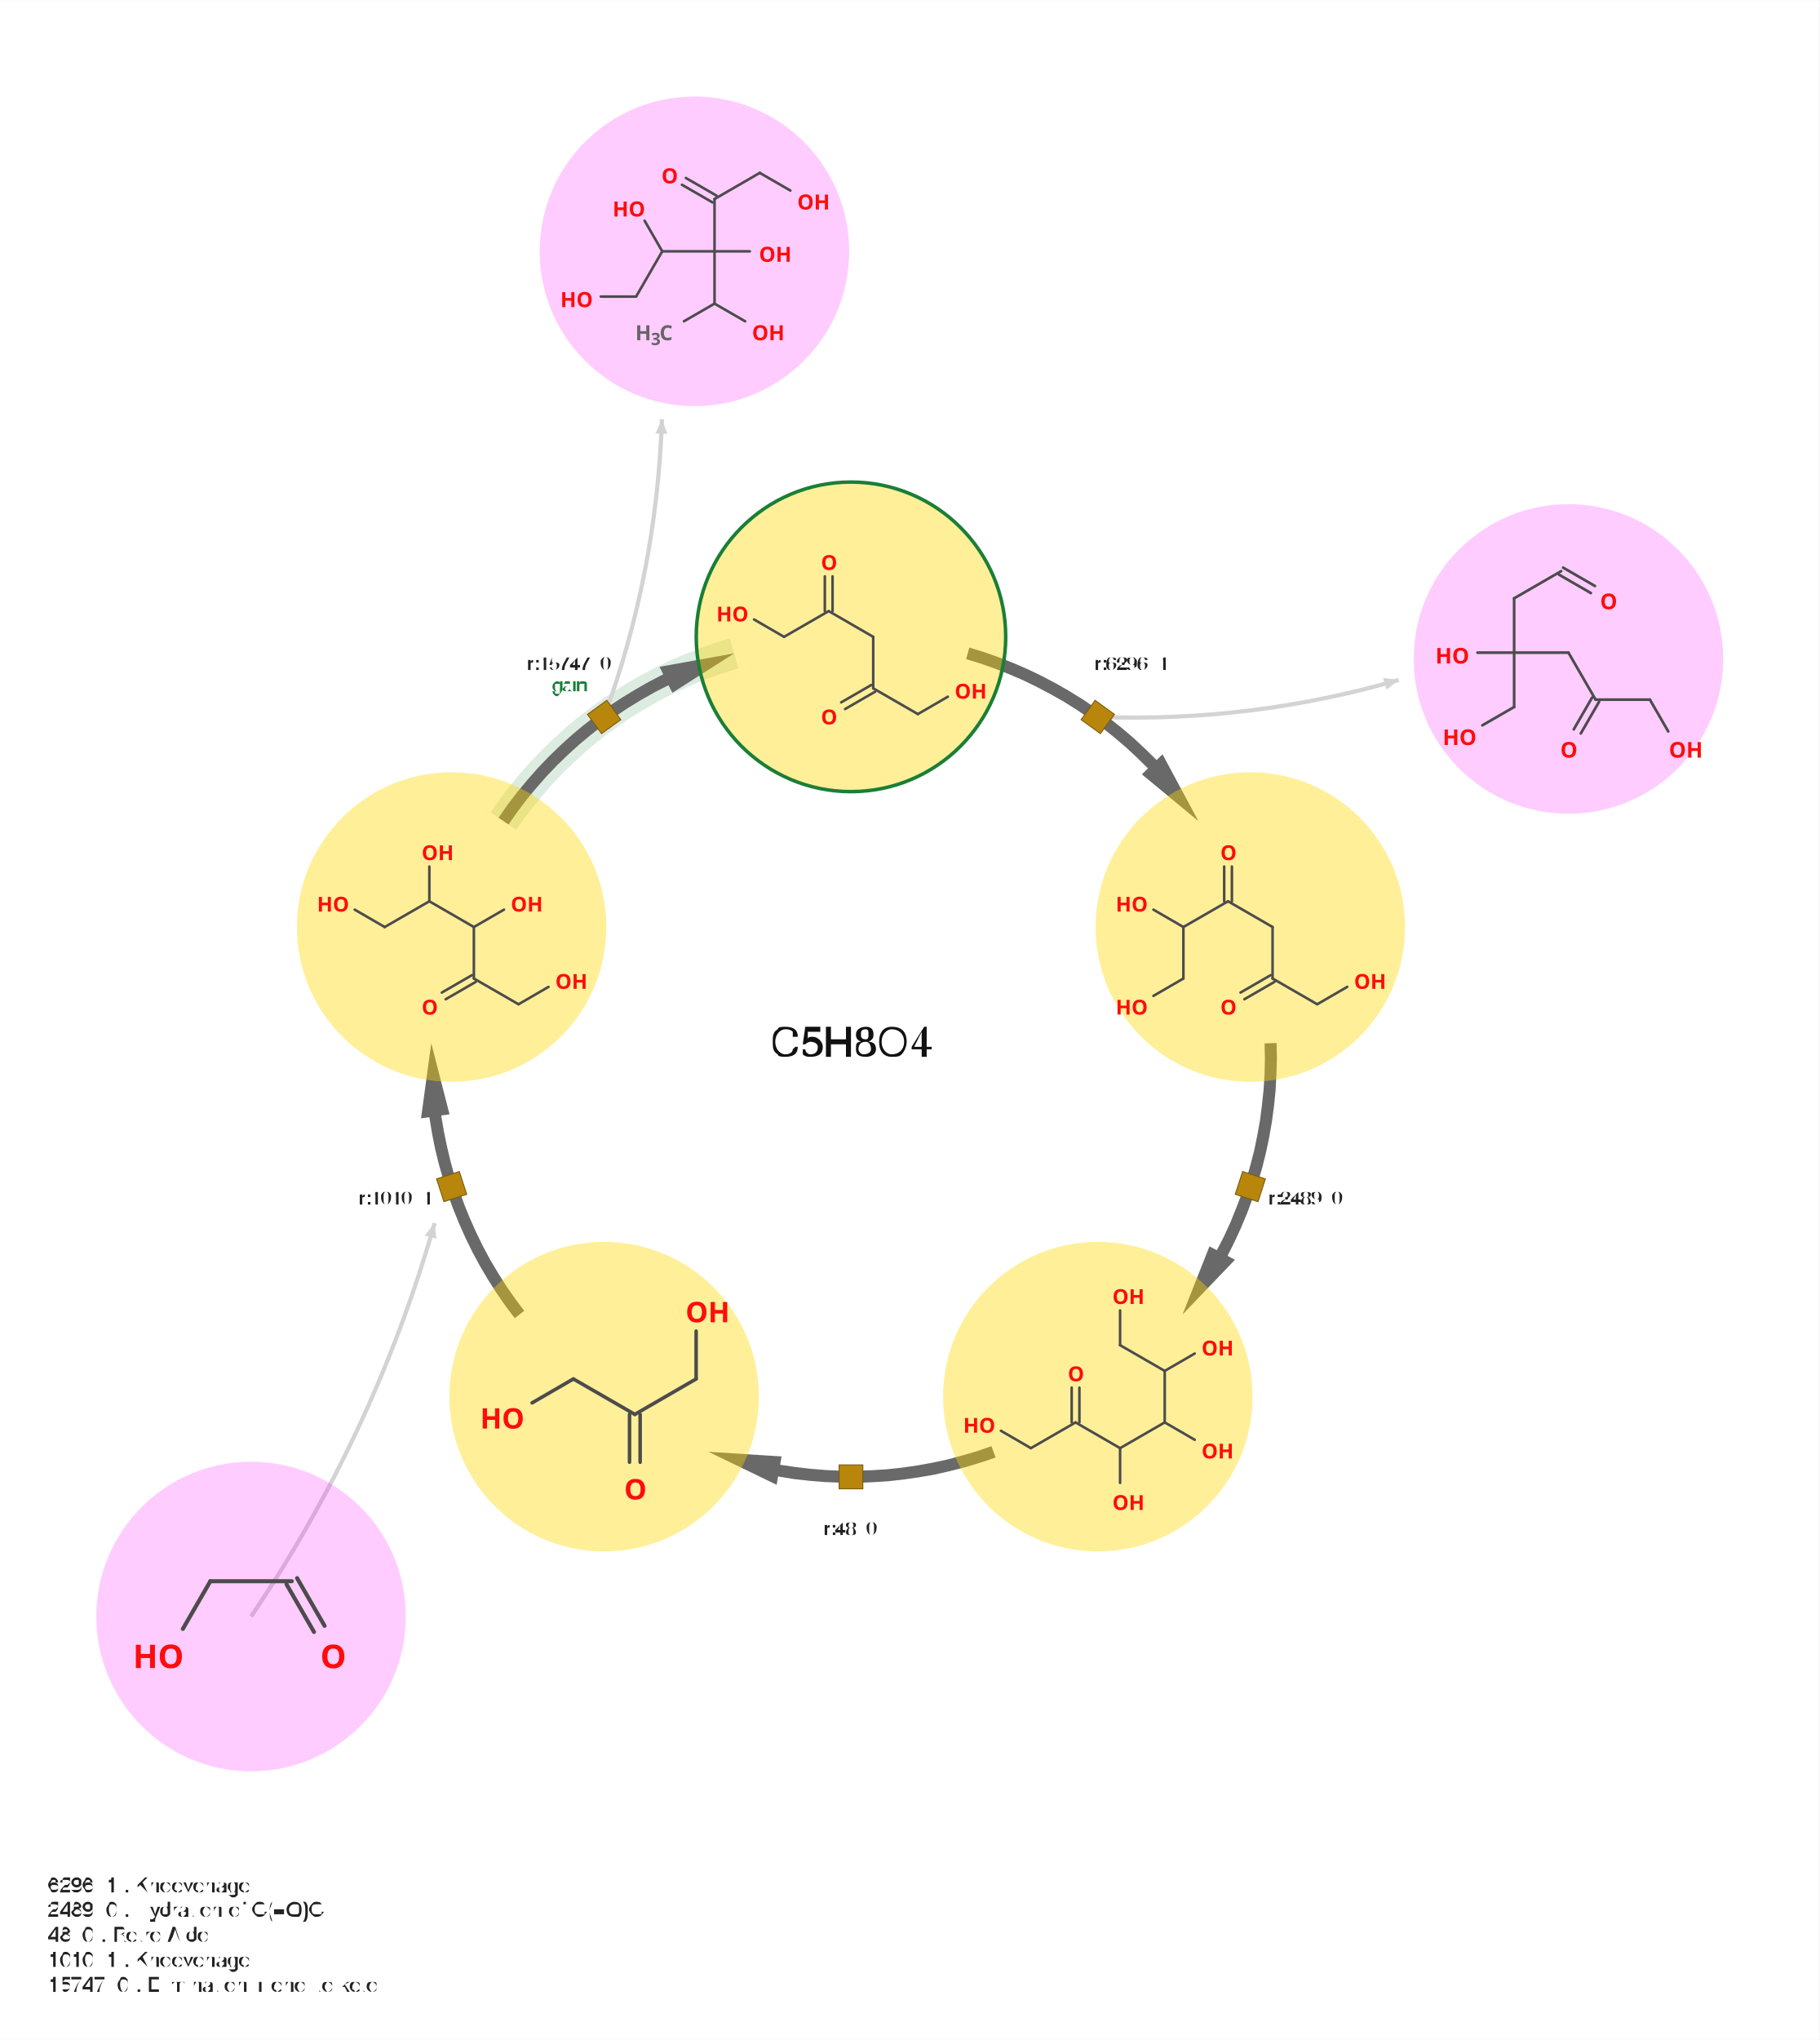
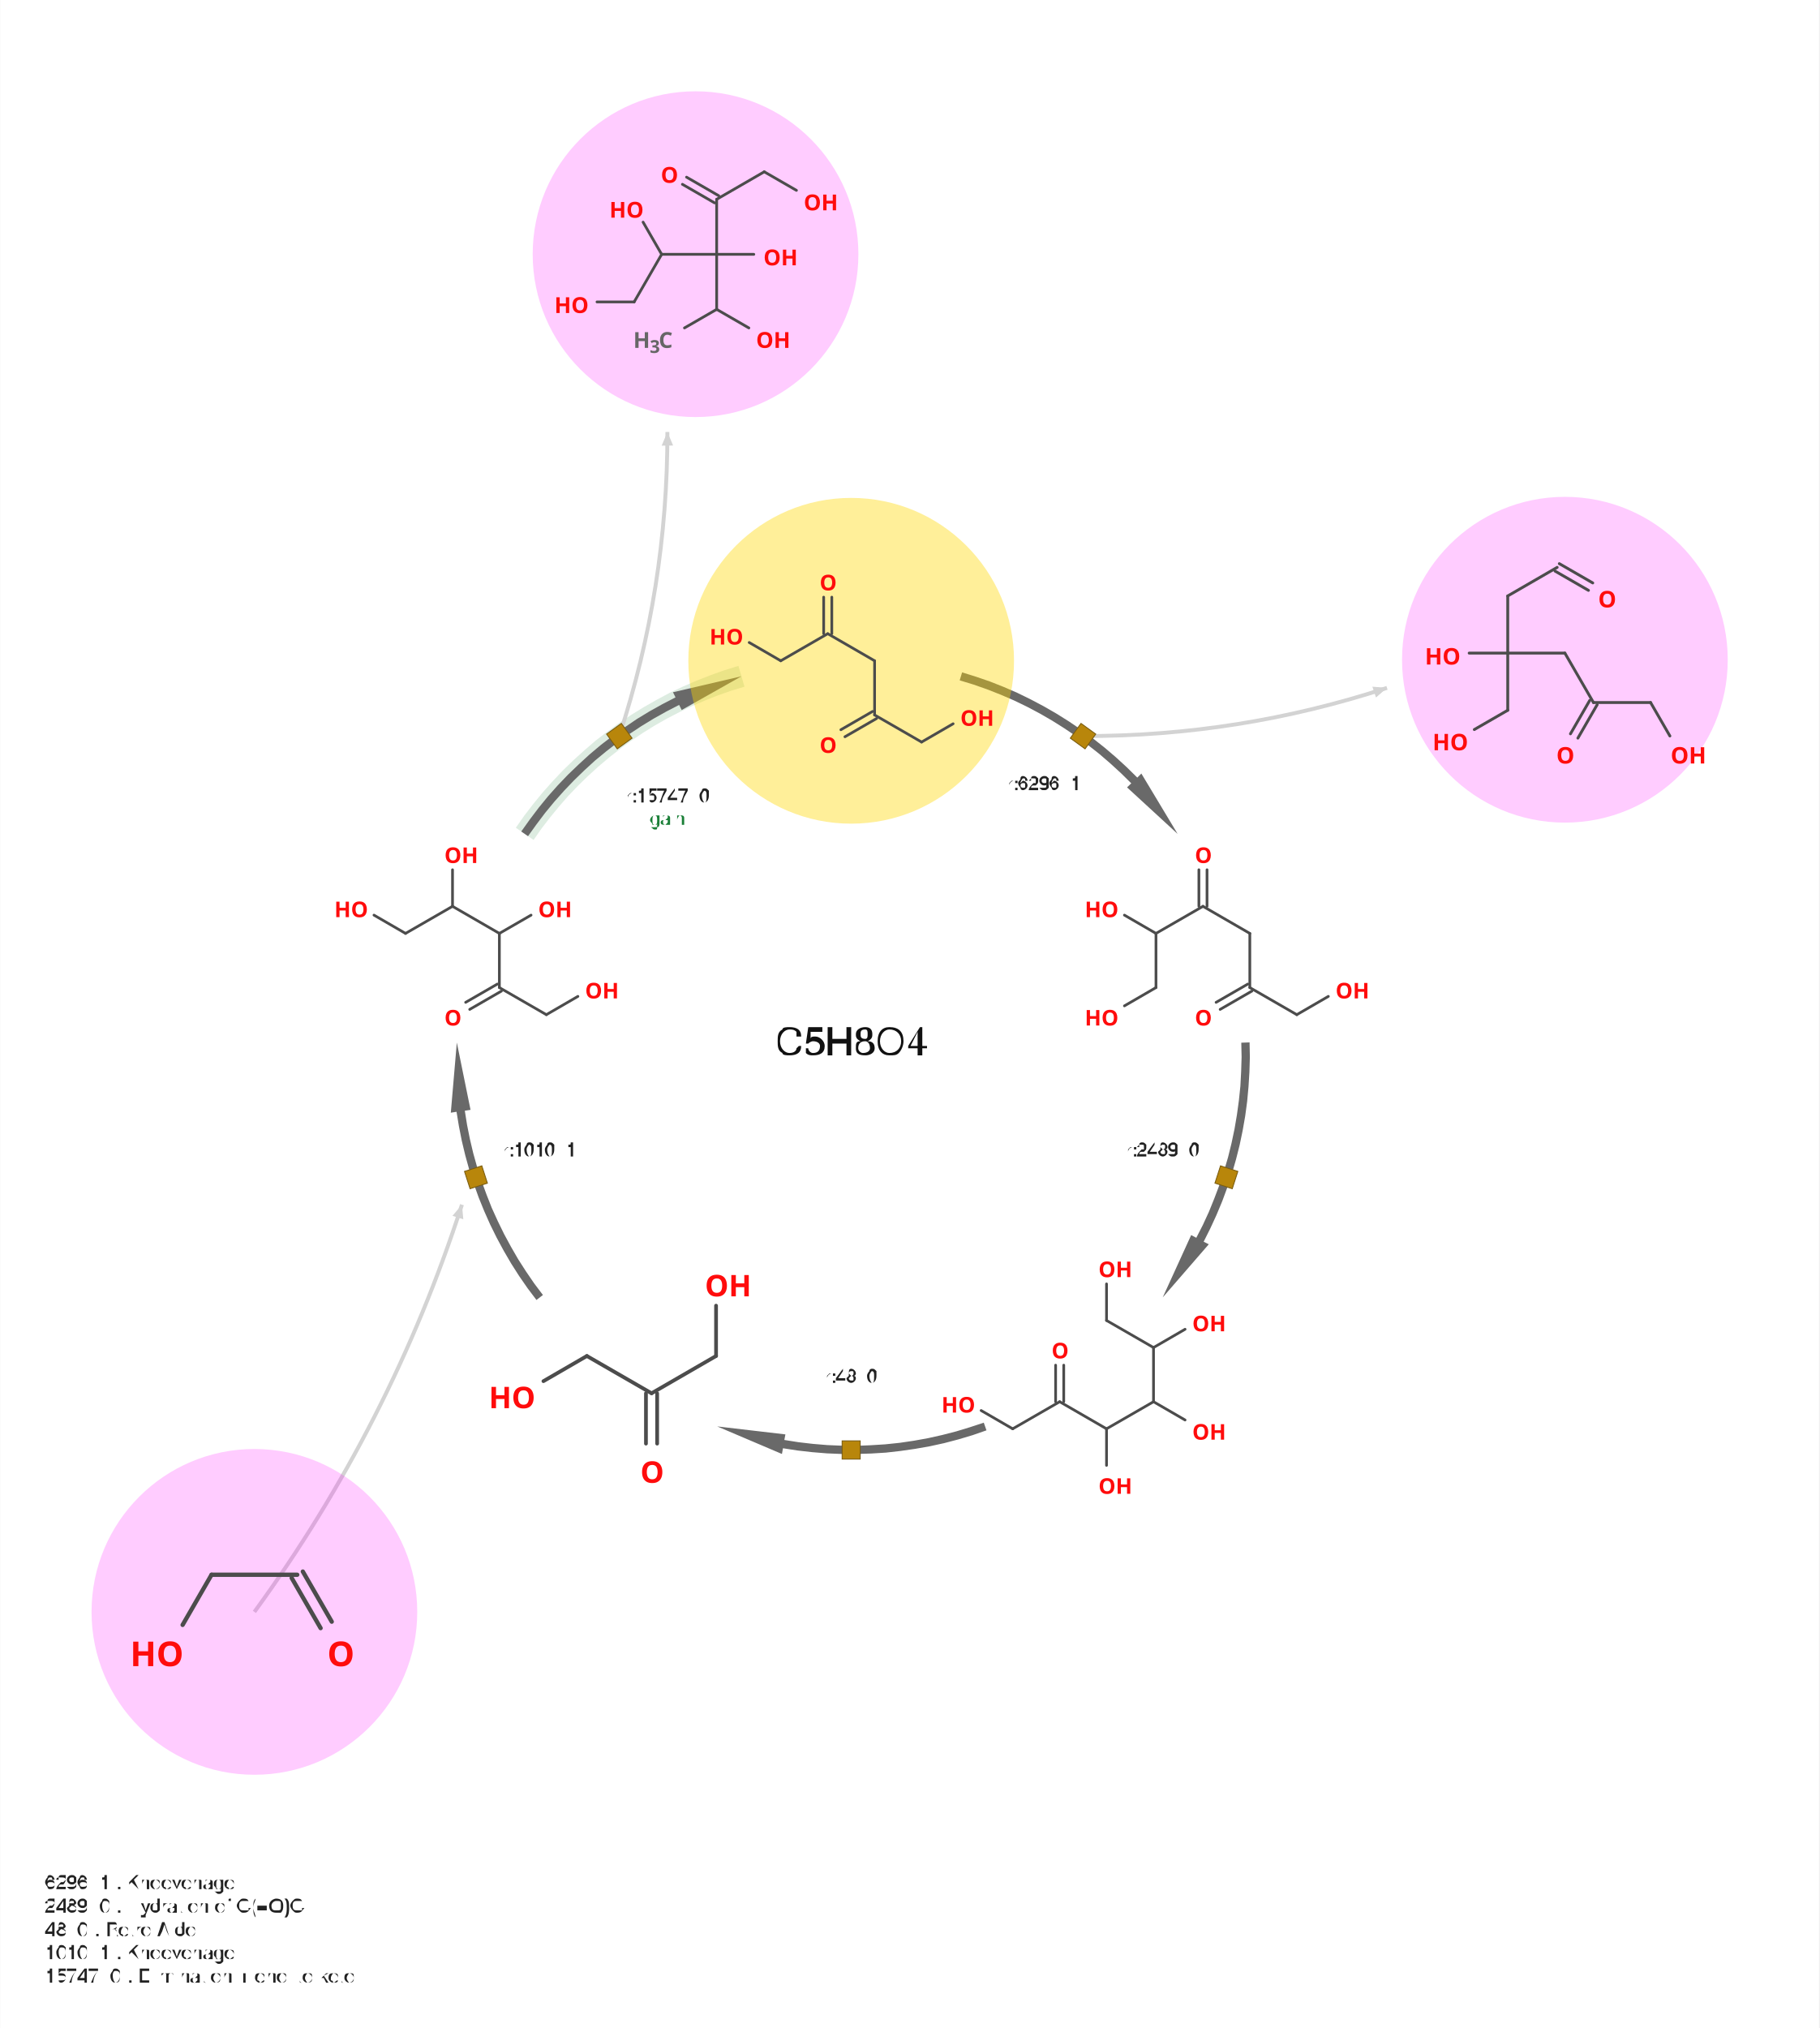
- <svg xmlns="http://www.w3.org/2000/svg" width="1100" height="1233" viewBox="0 0 1100.00 1232.70">
+ <svg xmlns="http://www.w3.org/2000/svg" width="1100" height="1226" viewBox="0 0 1100.00 1226.31">
  <rect width="100%" height="100%" fill="white" />
-   <g transform="scale(96.8457) translate(5.3123,6.594)">
-     <path d="M0.739,-2.554 L0.834,-2.525 L0.926,-2.492 L1.018,-2.456 L1.108,-2.417 L1.197,-2.374 L1.284,-2.328 L1.369,-2.279 L1.453,-2.227 L1.534,-2.171 L1.614,-2.113 L1.691,-2.052 L1.766,-1.988 L1.838,-1.921 L1.908,-1.852 L1.945,-1.888 L2.169,-1.471 L1.816,-1.763 L1.854,-1.8 L1.786,-1.867 L1.716,-1.932 L1.643,-1.994 L1.568,-2.054 L1.491,-2.11 L1.412,-2.164 L1.331,-2.215 L1.248,-2.262 L1.163,-2.307 L1.077,-2.349 L0.989,-2.387 L0.9,-2.422 L0.81,-2.454 L0.719,-2.482 Z" fill="#696969" opacity="1.0" stroke="none" stroke-width="0" />
-     <path d="M2.657,-0.086 L2.659,0.013 L2.656,0.111 L2.651,0.209 L2.641,0.307 L2.628,0.405 L2.611,0.502 L2.591,0.598 L2.567,0.694 L2.539,0.788 L2.508,0.882 L2.474,0.974 L2.436,1.065 L2.395,1.154 L2.351,1.242 L2.397,1.267 L2.07,1.608 L2.238,1.183 L2.284,1.207 L2.328,1.122 L2.368,1.035 L2.404,0.946 L2.438,0.857 L2.468,0.766 L2.494,0.674 L2.518,0.581 L2.537,0.488 L2.554,0.393 L2.566,0.298 L2.576,0.203 L2.582,0.108 L2.584,0.012 L2.582,-0.084 Z" fill="#696969" opacity="1.0" stroke="none" stroke-width="0" />
-     <path d="M0.903,2.501 L0.81,2.532 L0.715,2.561 L0.62,2.585 L0.524,2.607 L0.427,2.624 L0.33,2.638 L0.232,2.649 L0.134,2.655 L0.035,2.659 L-0.063,2.658 L-0.162,2.654 L-0.26,2.646 L-0.358,2.635 L-0.455,2.619 L-0.464,2.671 L-0.89,2.465 L-0.433,2.494 L-0.442,2.546 L-0.347,2.56 L-0.253,2.571 L-0.157,2.579 L-0.062,2.583 L0.034,2.583 L0.13,2.58 L0.225,2.574 L0.32,2.564 L0.415,2.55 L0.509,2.533 L0.603,2.513 L0.695,2.488 L0.787,2.461 L0.877,2.43 Z" fill="#696969" opacity="1.0" stroke="none" stroke-width="0" />
-     <path d="M-2.099,1.631 L-2.158,1.553 L-2.214,1.472 L-2.267,1.389 L-2.317,1.304 L-2.364,1.217 L-2.407,1.129 L-2.447,1.039 L-2.484,0.948 L-2.518,0.855 L-2.547,0.761 L-2.574,0.666 L-2.597,0.571 L-2.616,0.474 L-2.632,0.377 L-2.684,0.384 L-2.62,-0.085 L-2.506,0.359 L-2.558,0.366 L-2.542,0.461 L-2.523,0.554 L-2.501,0.647 L-2.476,0.74 L-2.446,0.831 L-2.414,0.921 L-2.378,1.01 L-2.339,1.097 L-2.297,1.183 L-2.252,1.267 L-2.203,1.349 L-2.152,1.43 L-2.097,1.509 L-2.04,1.585 Z" fill="#696969" opacity="1.0" stroke="none" stroke-width="0" />
-     <path d="M-2.25,-1.526 L-2.193,-1.607 L-2.133,-1.686 L-2.07,-1.763 L-2.004,-1.837 L-1.936,-1.909 L-1.865,-1.978 L-1.792,-2.045 L-1.716,-2.109 L-1.638,-2.17 L-1.558,-2.228 L-1.475,-2.284 L-1.391,-2.336 L-1.305,-2.385 L-1.217,-2.431 L-1.128,-2.474 L-1.037,-2.513 L-0.944,-2.549 L-0.851,-2.582 L-0.756,-2.611 L-0.702,-2.424 L-0.79,-2.397 L-0.877,-2.366 L-0.962,-2.333 L-1.047,-2.296 L-1.13,-2.257 L-1.211,-2.214 L-1.291,-2.168 L-1.369,-2.12 L-1.446,-2.068 L-1.52,-2.014 L-1.593,-1.958 L-1.663,-1.898 L-1.731,-1.836 L-1.797,-1.772 L-1.861,-1.705 L-1.921,-1.636 L-1.98,-1.565 L-2.036,-1.492 L-2.089,-1.417 Z" fill="#1a7f37" opacity="0.15" />
-     <path d="M-2.2,-1.492 L-2.144,-1.573 L-2.084,-1.651 L-2.021,-1.727 L-1.956,-1.801 L-1.888,-1.872 L-1.817,-1.941 L-1.744,-2.007 L-1.669,-2.07 L-1.591,-2.13 L-1.511,-2.188 L-1.429,-2.242 L-1.345,-2.293 L-1.259,-2.342 L-1.172,-2.387 L-1.195,-2.434 L-0.729,-2.518 L-1.115,-2.272 L-1.139,-2.319 L-1.224,-2.276 L-1.307,-2.229 L-1.389,-2.179 L-1.468,-2.126 L-1.546,-2.07 L-1.622,-2.011 L-1.695,-1.95 L-1.766,-1.886 L-1.835,-1.819 L-1.901,-1.75 L-1.964,-1.678 L-2.025,-1.605 L-2.083,-1.528 L-2.138,-1.45 Z" fill="#696969" opacity="1.0" stroke="none" stroke-width="0" />
-     <path d="M1.541,-2.121 Q2.499,-2.086 3.419,-2.352" fill="none" stroke="#d3d3d3" stroke-width="0.026" />
-     <path d="M3.419,-2.352 L3.344,-2.291 L3.322,-2.364 Z" fill="#d3d3d3" />
-     <circle cx="4.479" cy="-2.483" r="0.966" fill="#ff00ff" fill-opacity="0.2" stroke="none" />
-     <svg x="3.462" y="-3.5" width="2.034" height="2.034" viewBox="0 0 100 100" preserveAspectRatio="xMidYMid meet">
+   <g transform="scale(91.0286) translate(5.6537,7.0105)">
+     <path d="M0.737,-2.544 L0.83,-2.515 L0.923,-2.483 L1.014,-2.447 L1.104,-2.408 L1.192,-2.365 L1.279,-2.319 L1.364,-2.27 L1.447,-2.218 L1.528,-2.163 L1.607,-2.105 L1.684,-2.044 L1.759,-1.98 L1.831,-1.914 L1.901,-1.845 L1.928,-1.872 L2.169,-1.471 L1.833,-1.78 L1.861,-1.807 L1.793,-1.874 L1.722,-1.939 L1.649,-2.002 L1.574,-2.061 L1.497,-2.118 L1.417,-2.172 L1.336,-2.223 L1.253,-2.271 L1.168,-2.316 L1.081,-2.358 L0.993,-2.396 L0.904,-2.431 L0.813,-2.463 L0.721,-2.491 Z" fill="#696969" opacity="1.0" stroke="none" stroke-width="0" />
+     <path d="M2.647,-0.086 L2.649,0.013 L2.646,0.111 L2.64,0.208 L2.631,0.306 L2.618,0.403 L2.601,0.5 L2.581,0.596 L2.557,0.691 L2.53,0.785 L2.499,0.878 L2.465,0.97 L2.427,1.061 L2.386,1.15 L2.342,1.238 L2.376,1.255 L2.07,1.608 L2.259,1.194 L2.293,1.212 L2.337,1.126 L2.377,1.039 L2.413,0.95 L2.447,0.86 L2.477,0.769 L2.504,0.677 L2.527,0.584 L2.547,0.489 L2.563,0.395 L2.576,0.3 L2.586,0.204 L2.591,0.108 L2.594,0.012 L2.592,-0.084 Z" fill="#696969" opacity="1.0" stroke="none" stroke-width="0" />
+     <path d="M0.899,2.491 L0.807,2.523 L0.713,2.551 L0.618,2.576 L0.522,2.597 L0.425,2.614 L0.328,2.628 L0.231,2.639 L0.133,2.645 L0.035,2.648 L-0.063,2.648 L-0.161,2.644 L-0.259,2.636 L-0.356,2.625 L-0.453,2.61 L-0.46,2.648 L-0.89,2.465 L-0.437,2.518 L-0.444,2.555 L-0.349,2.57 L-0.254,2.581 L-0.158,2.589 L-0.062,2.593 L0.034,2.594 L0.13,2.59 L0.226,2.584 L0.322,2.574 L0.417,2.56 L0.511,2.543 L0.605,2.522 L0.698,2.498 L0.79,2.47 L0.881,2.44 Z" fill="#696969" opacity="1.0" stroke="none" stroke-width="0" />
+     <path d="M-2.091,1.625 L-2.15,1.547 L-2.206,1.466 L-2.259,1.383 L-2.308,1.299 L-2.355,1.212 L-2.398,1.125 L-2.438,1.035 L-2.475,0.944 L-2.508,0.852 L-2.538,0.758 L-2.564,0.664 L-2.587,0.568 L-2.606,0.472 L-2.622,0.375 L-2.66,0.381 L-2.62,-0.085 L-2.529,0.362 L-2.567,0.368 L-2.552,0.462 L-2.533,0.557 L-2.511,0.65 L-2.485,0.743 L-2.456,0.834 L-2.423,0.924 L-2.388,1.013 L-2.348,1.101 L-2.306,1.187 L-2.26,1.272 L-2.212,1.355 L-2.16,1.436 L-2.106,1.515 L-2.048,1.592 Z" fill="#696969" opacity="1.0" stroke="none" stroke-width="0" />
+     <path d="M-2.228,-1.512 L-2.172,-1.592 L-2.112,-1.67 L-2.05,-1.746 L-1.985,-1.819 L-1.917,-1.891 L-1.847,-1.959 L-1.774,-2.025 L-1.7,-2.089 L-1.622,-2.149 L-1.543,-2.207 L-1.461,-2.262 L-1.378,-2.313 L-1.292,-2.362 L-1.206,-2.408 L-1.117,-2.45 L-1.027,-2.489 L-0.935,-2.525 L-0.843,-2.558 L-0.749,-2.587 L-0.709,-2.449 L-0.798,-2.422 L-0.886,-2.391 L-0.972,-2.357 L-1.058,-2.32 L-1.141,-2.28 L-1.224,-2.237 L-1.305,-2.191 L-1.384,-2.142 L-1.461,-2.09 L-1.536,-2.035 L-1.609,-1.978 L-1.68,-1.918 L-1.749,-1.855 L-1.816,-1.79 L-1.88,-1.723 L-1.941,-1.653 L-2,-1.581 L-2.057,-1.507 L-2.11,-1.431 Z" fill="#1a7f37" opacity="0.15" />
+     <path d="M-2.192,-1.487 L-2.135,-1.567 L-2.076,-1.645 L-2.014,-1.721 L-1.949,-1.794 L-1.881,-1.865 L-1.81,-1.933 L-1.738,-1.999 L-1.663,-2.062 L-1.585,-2.122 L-1.505,-2.179 L-1.424,-2.234 L-1.34,-2.285 L-1.254,-2.333 L-1.167,-2.378 L-1.184,-2.412 L-0.729,-2.518 L-1.126,-2.294 L-1.143,-2.328 L-1.228,-2.284 L-1.312,-2.237 L-1.394,-2.187 L-1.474,-2.134 L-1.552,-2.078 L-1.628,-2.019 L-1.702,-1.958 L-1.773,-1.893 L-1.842,-1.826 L-1.908,-1.757 L-1.972,-1.685 L-2.033,-1.611 L-2.091,-1.534 L-2.147,-1.456 Z" fill="#696969" opacity="1.0" stroke="none" stroke-width="0" />
+     <path d="M1.541,-2.121 Q2.576,-2.119 3.56,-2.441" fill="none" stroke="#d3d3d3" stroke-width="0.026" />
+     <path d="M3.56,-2.441 L3.487,-2.377 L3.463,-2.449 Z" fill="#d3d3d3" />
+     <circle cx="4.742" cy="-2.628" r="1.082" fill="#ff00ff" fill-opacity="0.2" stroke="none" />
+     <svg x="3.603" y="-3.767" width="2.278" height="2.278" viewBox="0 0 100 100" preserveAspectRatio="xMidYMid meet">
      <g transform="translate(0,0)">
        <svg width="100" height="100" x="0" y="0" viewBox="0 0 240 209.282" font-family="sans-serif" stroke="rgb(76,76,76)" stroke-width="2" stroke-linecap="round">
          <line x1="136.5" y1="56.1" x2="113.1" y2="42.6" opacity="1.0" stroke="rgb(76,76,76)" stroke-width="2.0" />
          <line x1="139.5" y1="50.9" x2="116.1" y2="37.4" opacity="1.0" stroke="rgb(76,76,76)" stroke-width="2.0" />
          <line x1="114.6" y1="40.0" x2="80.0" y2="60.0" opacity="1.0" stroke="rgb(76,76,76)" stroke-width="2.0" />
          <line x1="80.0" y1="60.0" x2="80.0" y2="100.0" opacity="1.0" stroke="rgb(76,76,76)" stroke-width="2.0" />
          <line x1="80.0" y1="100.0" x2="53.0" y2="100.0" opacity="1.0" stroke="rgb(76,76,76)" stroke-width="2.0" />
          <line x1="80.0" y1="100.0" x2="80.0" y2="140.0" opacity="1.0" stroke="rgb(76,76,76)" stroke-width="2.0" />
          <line x1="80.0" y1="140.0" x2="56.6" y2="153.5" opacity="1.0" stroke="rgb(76,76,76)" stroke-width="2.0" />
          <line x1="80.0" y1="100.0" x2="120.0" y2="100.0" opacity="1.0" stroke="rgb(76,76,76)" stroke-width="2.0" />
          <line x1="120.0" y1="100.0" x2="140.0" y2="134.6" opacity="1.0" stroke="rgb(76,76,76)" stroke-width="2.0" />
          <line x1="142.6" y1="136.1" x2="129.1" y2="159.5" opacity="1.0" stroke="rgb(76,76,76)" stroke-width="2.0" />
          <line x1="137.4" y1="133.1" x2="123.9" y2="156.5" opacity="1.0" stroke="rgb(76,76,76)" stroke-width="2.0" />
          <line x1="140.0" y1="134.6" x2="180.0" y2="134.6" opacity="1.0" stroke="rgb(76,76,76)" stroke-width="2.0" />
          <line x1="180.0" y1="134.6" x2="193.5" y2="158.0" opacity="1.0" stroke="rgb(76,76,76)" stroke-width="2.0" />
          <text x="143.282" y="68" fill="rgb(255,12,12)" stroke-width="0" font-weight="bold" font-size="16">O</text>
          <text x="22" y="108" fill="rgb(255,12,12)" stroke-width="0" font-weight="bold" font-size="16">HO</text>
          <text x="27.359" y="168" fill="rgb(255,12,12)" stroke-width="0" font-weight="bold" font-size="16">HO</text>
          <text x="114" y="177.282" fill="rgb(255,12,12)" stroke-width="0" font-weight="bold" font-size="16">O</text>
          <text x="194" y="177.282" fill="rgb(255,12,12)" stroke-width="0" font-weight="bold" font-size="16">OH</text>
        </svg>
      </g>
      <text font-size="18" fill="gray" font-family="sans-serif" x="10" y="20" />
    </svg>
-     <path d="M-3.745,3.493 Q-2.976,2.357 -2.599,1.038" fill="none" stroke="#d3d3d3" stroke-width="0.026" />
-     <path d="M-2.599,1.038 L-2.588,1.135 L-2.661,1.115 Z" fill="#d3d3d3" />
-     <circle cx="-3.745" cy="3.493" r="0.966" fill="#ff00ff" fill-opacity="0.2" stroke="none" />
-     <svg x="-4.762" y="2.476" width="2.034" height="2.034" viewBox="0 0 100 100" preserveAspectRatio="xMidYMid meet">
+     <path d="M-3.965,3.697 Q-3.059,2.455 -2.586,0.992" fill="none" stroke="#d3d3d3" stroke-width="0.026" />
+     <path d="M-2.586,0.992 L-2.577,1.089 L-2.649,1.066 Z" fill="#d3d3d3" />
+     <circle cx="-3.965" cy="3.697" r="1.082" fill="#ff00ff" fill-opacity="0.2" stroke="none" />
+     <svg x="-5.104" y="2.558" width="2.278" height="2.278" viewBox="0 0 100 100" preserveAspectRatio="xMidYMid meet">
      <g transform="translate(0,0)">
        <svg width="100" height="100" x="0" y="0" viewBox="0 0 160 114.641" font-family="sans-serif" stroke="rgb(76,76,76)" stroke-width="2" stroke-linecap="round">
          <line x1="110.9" y1="64.9" x2="97.4" y2="41.5" opacity="1.0" stroke="rgb(76,76,76)" stroke-width="2.0" />
          <line x1="116.1" y1="61.9" x2="102.6" y2="38.5" opacity="1.0" stroke="rgb(76,76,76)" stroke-width="2.0" />
          <line x1="100.0" y1="40.0" x2="60.0" y2="40.0" opacity="1.0" stroke="rgb(76,76,76)" stroke-width="2.0" />
          <line x1="60.0" y1="40.0" x2="46.5" y2="63.4" opacity="1.0" stroke="rgb(76,76,76)" stroke-width="2.0" />
          <text x="114" y="82.641" fill="rgb(255,12,12)" stroke-width="0" font-weight="bold" font-size="16">O</text>
          <text x="22" y="82.641" fill="rgb(255,12,12)" stroke-width="0" font-weight="bold" font-size="16">HO</text>
        </svg>
      </g>
      <text font-size="18" fill="gray" font-family="sans-serif" x="10" y="20" />
    </svg>
-     <path d="M-1.541,-2.121 Q-1.212,-3.021 -1.18,-3.979" fill="none" stroke="#d3d3d3" stroke-width="0.026" />
-     <path d="M-1.18,-3.979 L-1.146,-3.888 L-1.221,-3.89 Z" fill="#d3d3d3" />
-     <circle cx="-0.977" cy="-5.027" r="0.966" fill="#ff00ff" fill-opacity="0.2" stroke="none" />
-     <svg x="-1.994" y="-6.044" width="2.034" height="2.034" viewBox="0 0 100 100" preserveAspectRatio="xMidYMid meet">
+     <path d="M-1.541,-2.121 Q-1.219,-3.105 -1.221,-4.141" fill="none" stroke="#d3d3d3" stroke-width="0.026" />
+     <path d="M-1.221,-4.141 L-1.183,-4.051 L-1.259,-4.05 Z" fill="#d3d3d3" />
+     <circle cx="-1.034" cy="-5.322" r="1.082" fill="#ff00ff" fill-opacity="0.2" stroke="none" />
+     <svg x="-2.173" y="-6.46" width="2.278" height="2.278" viewBox="0 0 100 100" preserveAspectRatio="xMidYMid meet">
      <g transform="translate(0,0)">
        <svg width="100" height="100" x="0" y="0" viewBox="0 0 249.282 200" font-family="sans-serif" stroke="rgb(76,76,76)" stroke-width="2" stroke-linecap="round">
          <line x1="116.6" y1="153.5" x2="140.0" y2="140.0" opacity="1.0" stroke="rgb(76,76,76)" stroke-width="2.0" />
          <line x1="140.0" y1="140.0" x2="163.4" y2="153.5" opacity="1.0" stroke="rgb(76,76,76)" stroke-width="2.0" />
          <line x1="140.0" y1="140.0" x2="140.0" y2="100.0" opacity="1.0" stroke="rgb(76,76,76)" stroke-width="2.0" />
          <line x1="140.0" y1="100.0" x2="167.0" y2="100.0" opacity="1.0" stroke="rgb(76,76,76)" stroke-width="2.0" />
          <line x1="140.0" y1="100.0" x2="140.0" y2="60.0" opacity="1.0" stroke="rgb(76,76,76)" stroke-width="2.0" />
          <line x1="138.5" y1="62.6" x2="115.1" y2="49.1" opacity="1.0" stroke="rgb(76,76,76)" stroke-width="2.0" />
          <line x1="141.5" y1="57.4" x2="118.1" y2="43.9" opacity="1.0" stroke="rgb(76,76,76)" stroke-width="2.0" />
          <line x1="140.0" y1="60.0" x2="174.6" y2="40.0" opacity="1.0" stroke="rgb(76,76,76)" stroke-width="2.0" />
          <line x1="174.6" y1="40.0" x2="198.0" y2="53.5" opacity="1.0" stroke="rgb(76,76,76)" stroke-width="2.0" />
          <line x1="140.0" y1="100.0" x2="100.0" y2="100.0" opacity="1.0" stroke="rgb(76,76,76)" stroke-width="2.0" />
          <line x1="100.0" y1="100.0" x2="86.5" y2="76.6" opacity="1.0" stroke="rgb(76,76,76)" stroke-width="2.0" />
          <line x1="100.0" y1="100.0" x2="80.0" y2="134.6" opacity="1.0" stroke="rgb(76,76,76)" stroke-width="2.0" />
          <line x1="80.0" y1="134.6" x2="53.0" y2="134.6" opacity="1.0" stroke="rgb(76,76,76)" stroke-width="2.0" />
          <text x="79.359" y="168" fill="rgb(102,102,102)" stroke-width="0" font-weight="bold" font-size="16">H</text>
          <text x="91.359" y="171.68" fill="rgb(102,102,102)" stroke-width="0" font-weight="bold" font-size="13">3</text>
          <text x="97.859" y="168" fill="rgb(102,102,102)" stroke-width="0" font-weight="bold" font-size="16">C</text>
          <text x="168.641" y="168" fill="rgb(255,12,12)" stroke-width="0" font-weight="bold" font-size="16">OH</text>
          <text x="174" y="108" fill="rgb(255,12,12)" stroke-width="0" font-weight="bold" font-size="16">OH</text>
          <text x="99.359" y="48" fill="rgb(255,12,12)" stroke-width="0" font-weight="bold" font-size="16">O</text>
          <text x="203.282" y="68" fill="rgb(255,12,12)" stroke-width="0" font-weight="bold" font-size="16">OH</text>
          <text x="62" y="73.359" fill="rgb(255,12,12)" stroke-width="0" font-weight="bold" font-size="16">HO</text>
          <text x="22" y="142.641" fill="rgb(255,12,12)" stroke-width="0" font-weight="bold" font-size="16">HO</text>
        </svg>
      </g>
      <text font-size="18" fill="gray" font-family="sans-serif" x="10" y="20" />
    </svg>
-     <circle cx="0" cy="-2.621" r="0.966" fill="#ffd700" fill-opacity="0.4" stroke="#1a7f37" stroke-width="0.022" />
-     <svg x="-1.017" y="-3.638" width="2.034" height="2.034" viewBox="0 0 100 100" preserveAspectRatio="xMidYMid meet">
+     <circle cx="0" cy="-2.621" r="1.082" fill="#ffd700" fill-opacity="0.4" stroke="none" />
+     <svg x="-1.139" y="-3.76" width="2.278" height="2.278" viewBox="0 0 100 100" preserveAspectRatio="xMidYMid meet">
      <g transform="translate(0,0)">
        <svg width="100" height="100" x="0" y="0" viewBox="0 0 253.205 200" font-family="sans-serif" stroke="rgb(76,76,76)" stroke-width="2" stroke-linecap="round">
          <line x1="119.0" y1="150.9" x2="142.4" y2="137.4" opacity="1.0" stroke="rgb(76,76,76)" stroke-width="2.0" />
          <line x1="122.0" y1="156.1" x2="145.4" y2="142.6" opacity="1.0" stroke="rgb(76,76,76)" stroke-width="2.0" />
          <line x1="143.9" y1="140.0" x2="178.6" y2="160.0" opacity="1.0" stroke="rgb(76,76,76)" stroke-width="2.0" />
          <line x1="178.6" y1="160.0" x2="201.9" y2="146.5" opacity="1.0" stroke="rgb(76,76,76)" stroke-width="2.0" />
          <line x1="143.9" y1="140.0" x2="143.9" y2="100.0" opacity="1.0" stroke="rgb(76,76,76)" stroke-width="2.0" />
          <line x1="143.9" y1="100.0" x2="109.3" y2="80.0" opacity="1.0" stroke="rgb(76,76,76)" stroke-width="2.0" />
          <line x1="106.3" y1="80.0" x2="106.3" y2="53.0" opacity="1.0" stroke="rgb(76,76,76)" stroke-width="2.0" />
          <line x1="112.3" y1="80.0" x2="112.3" y2="53.0" opacity="1.0" stroke="rgb(76,76,76)" stroke-width="2.0" />
          <line x1="109.3" y1="80.0" x2="74.6" y2="100.0" opacity="1.0" stroke="rgb(76,76,76)" stroke-width="2.0" />
          <line x1="74.6" y1="100.0" x2="51.3" y2="86.5" opacity="1.0" stroke="rgb(76,76,76)" stroke-width="2.0" />
          <text x="103.282" y="168" fill="rgb(255,12,12)" stroke-width="0" font-weight="bold" font-size="16">O</text>
          <text x="207.205" y="148" fill="rgb(255,12,12)" stroke-width="0" font-weight="bold" font-size="16">OH</text>
          <text x="103.282" y="48" fill="rgb(255,12,12)" stroke-width="0" font-weight="bold" font-size="16">O</text>
          <text x="22" y="88" fill="rgb(255,12,12)" stroke-width="0" font-weight="bold" font-size="16">HO</text>
        </svg>
      </g>
      <text font-size="18" fill="gray" font-family="sans-serif" x="10" y="20" />
    </svg>
-     <path d="M1.645,-2.137 L1.524,-2.225 L1.437,-2.104 L1.557,-2.017 Z" fill="#b8860b" stroke="#7a5c10" stroke-width="0.006" />
-     <text x="1.755" y="-2.416" font-family="Helvetica, Arial, sans-serif" font-size="0.115" text-anchor="middle" fill="#222" font-weight="normal">r:6296_1</text>
-     <circle cx="2.493" cy="-0.81" r="0.966" fill="#ffd700" fill-opacity="0.4" stroke="none" />
-     <svg x="1.476" y="-1.827" width="2.034" height="2.034" viewBox="0 0 100 100" preserveAspectRatio="xMidYMid meet">
+     <path d="M1.625,-2.134 L1.527,-2.205 L1.456,-2.107 L1.554,-2.036 Z" fill="#b8860b" stroke="#7a5c10" stroke-width="0.006" />
+     <text x="1.279" y="-1.761" font-family="Helvetica, Arial, sans-serif" font-size="0.125" text-anchor="middle" fill="#222" font-weight="normal">r:6296_1</text>
+     <svg x="1.354" y="-1.949" width="2.278" height="2.278" viewBox="0 0 100 100" preserveAspectRatio="xMidYMid meet">
      <g transform="translate(0,0)">
        <svg width="100" height="100" x="0" y="0" viewBox="0 0 253.205 200" font-family="sans-serif" stroke="rgb(76,76,76)" stroke-width="2" stroke-linecap="round">
          <line x1="119.0" y1="150.9" x2="142.4" y2="137.4" opacity="1.0" stroke="rgb(76,76,76)" stroke-width="2.0" />
          <line x1="122.0" y1="156.1" x2="145.4" y2="142.6" opacity="1.0" stroke="rgb(76,76,76)" stroke-width="2.0" />
          <line x1="143.9" y1="140.0" x2="178.6" y2="160.0" opacity="1.0" stroke="rgb(76,76,76)" stroke-width="2.0" />
          <line x1="178.6" y1="160.0" x2="201.9" y2="146.5" opacity="1.0" stroke="rgb(76,76,76)" stroke-width="2.0" />
          <line x1="143.9" y1="140.0" x2="143.9" y2="100.0" opacity="1.0" stroke="rgb(76,76,76)" stroke-width="2.0" />
          <line x1="143.9" y1="100.0" x2="109.3" y2="80.0" opacity="1.0" stroke="rgb(76,76,76)" stroke-width="2.0" />
          <line x1="106.3" y1="80.0" x2="106.3" y2="53.0" opacity="1.0" stroke="rgb(76,76,76)" stroke-width="2.0" />
          <line x1="112.3" y1="80.0" x2="112.3" y2="53.0" opacity="1.0" stroke="rgb(76,76,76)" stroke-width="2.0" />
          <line x1="109.3" y1="80.0" x2="74.6" y2="100.0" opacity="1.0" stroke="rgb(76,76,76)" stroke-width="2.0" />
          <line x1="74.6" y1="100.0" x2="51.3" y2="86.5" opacity="1.0" stroke="rgb(76,76,76)" stroke-width="2.0" />
          <line x1="74.6" y1="100.0" x2="74.6" y2="140.0" opacity="1.0" stroke="rgb(76,76,76)" stroke-width="2.0" />
          <line x1="74.6" y1="140.0" x2="51.3" y2="153.5" opacity="1.0" stroke="rgb(76,76,76)" stroke-width="2.0" />
          <text x="103.282" y="168" fill="rgb(255,12,12)" stroke-width="0" font-weight="bold" font-size="16">O</text>
          <text x="207.205" y="148" fill="rgb(255,12,12)" stroke-width="0" font-weight="bold" font-size="16">OH</text>
          <text x="103.282" y="48" fill="rgb(255,12,12)" stroke-width="0" font-weight="bold" font-size="16">O</text>
          <text x="22" y="88" fill="rgb(255,12,12)" stroke-width="0" font-weight="bold" font-size="16">HO</text>
          <text x="22" y="168" fill="rgb(255,12,12)" stroke-width="0" font-weight="bold" font-size="16">HO</text>
        </svg>
      </g>
      <text font-size="18" fill="gray" font-family="sans-serif" x="10" y="20" />
    </svg>
-     <path d="M2.541,0.904 L2.587,0.762 L2.445,0.716 L2.399,0.858 Z" fill="#b8860b" stroke="#7a5c10" stroke-width="0.006" />
-     <text x="2.84" y="0.923" font-family="Helvetica, Arial, sans-serif" font-size="0.115" text-anchor="middle" fill="#222" font-weight="normal">r:2489_0</text>
-     <circle cx="1.541" cy="2.121" r="0.966" fill="#ffd700" fill-opacity="0.4" stroke="none" />
-     <svg x="0.524" y="1.104" width="2.034" height="2.034" viewBox="0 0 100 100" preserveAspectRatio="xMidYMid meet">
+     <path d="M2.532,0.886 L2.569,0.771 L2.454,0.734 L2.417,0.849 Z" fill="#b8860b" stroke="#7a5c10" stroke-width="0.006" />
+     <text x="2.07" y="0.672" font-family="Helvetica, Arial, sans-serif" font-size="0.125" text-anchor="middle" fill="#222" font-weight="normal">r:2489_0</text>
+     <svg x="0.402" y="0.982" width="2.278" height="2.278" viewBox="0 0 100 100" preserveAspectRatio="xMidYMid meet">
      <g transform="translate(0,0)">
        <svg width="100" height="100" x="0" y="0" viewBox="0 0 253.205 240" font-family="sans-serif" stroke="rgb(76,76,76)" stroke-width="2" stroke-linecap="round">
          <line x1="112.3" y1="113.0" x2="112.3" y2="140.0" opacity="1.0" stroke="rgb(76,76,76)" stroke-width="2.0" />
          <line x1="106.3" y1="113.0" x2="106.3" y2="140.0" opacity="1.0" stroke="rgb(76,76,76)" stroke-width="2.0" />
          <line x1="109.3" y1="140.0" x2="74.6" y2="160.0" opacity="1.0" stroke="rgb(76,76,76)" stroke-width="2.0" />
          <line x1="74.6" y1="160.0" x2="51.3" y2="146.5" opacity="1.0" stroke="rgb(76,76,76)" stroke-width="2.0" />
          <line x1="109.3" y1="140.0" x2="143.9" y2="160.0" opacity="1.0" stroke="rgb(76,76,76)" stroke-width="2.0" />
          <line x1="143.9" y1="160.0" x2="143.9" y2="187.0" opacity="1.0" stroke="rgb(76,76,76)" stroke-width="2.0" />
          <line x1="143.9" y1="160.0" x2="178.6" y2="140.0" opacity="1.0" stroke="rgb(76,76,76)" stroke-width="2.0" />
          <line x1="178.6" y1="140.0" x2="201.9" y2="153.5" opacity="1.0" stroke="rgb(76,76,76)" stroke-width="2.0" />
          <line x1="178.6" y1="140.0" x2="178.6" y2="100.0" opacity="1.0" stroke="rgb(76,76,76)" stroke-width="2.0" />
          <line x1="178.6" y1="100.0" x2="201.9" y2="86.5" opacity="1.0" stroke="rgb(76,76,76)" stroke-width="2.0" />
          <line x1="178.6" y1="100.0" x2="143.9" y2="80.0" opacity="1.0" stroke="rgb(76,76,76)" stroke-width="2.0" />
          <line x1="143.9" y1="80.0" x2="143.9" y2="53.0" opacity="1.0" stroke="rgb(76,76,76)" stroke-width="2.0" />
          <text x="103.282" y="108" fill="rgb(255,12,12)" stroke-width="0" font-weight="bold" font-size="16">O</text>
          <text x="22" y="148" fill="rgb(255,12,12)" stroke-width="0" font-weight="bold" font-size="16">HO</text>
          <text x="137.923" y="208" fill="rgb(255,12,12)" stroke-width="0" font-weight="bold" font-size="16">OH</text>
          <text x="207.205" y="168" fill="rgb(255,12,12)" stroke-width="0" font-weight="bold" font-size="16">OH</text>
          <text x="207.205" y="88" fill="rgb(255,12,12)" stroke-width="0" font-weight="bold" font-size="16">OH</text>
          <text x="137.923" y="48" fill="rgb(255,12,12)" stroke-width="0" font-weight="bold" font-size="16">OH</text>
        </svg>
      </g>
      <text font-size="18" fill="gray" font-family="sans-serif" x="10" y="20" />
    </svg>
-     <path d="M-0.074,2.696 L0.074,2.696 L0.074,2.547 L-0.074,2.547 Z" fill="#b8860b" stroke="#7a5c10" stroke-width="0.006" />
-     <text x="0" y="2.986" font-family="Helvetica, Arial, sans-serif" font-size="0.115" text-anchor="middle" fill="#222" font-weight="normal">r:48_0</text>
-     <circle cx="-1.541" cy="2.121" r="0.966" fill="#ffd700" fill-opacity="0.4" stroke="none" />
-     <svg x="-2.558" y="1.104" width="2.034" height="2.034" viewBox="0 0 100 100" preserveAspectRatio="xMidYMid meet">
+     <path d="M-0.06,2.682 L0.06,2.682 L0.06,2.561 L-0.06,2.561 Z" fill="#b8860b" stroke="#7a5c10" stroke-width="0.006" />
+     <text x="0" y="2.176" font-family="Helvetica, Arial, sans-serif" font-size="0.125" text-anchor="middle" fill="#222" font-weight="normal">r:48_0</text>
+     <svg x="-2.68" y="0.982" width="2.278" height="2.278" viewBox="0 0 100 100" preserveAspectRatio="xMidYMid meet">
      <g transform="translate(0,0)">
        <svg width="100" height="100" x="0" y="0" viewBox="0 0 183.923 180" font-family="sans-serif" stroke="rgb(76,76,76)" stroke-width="2" stroke-linecap="round">
          <line x1="106.3" y1="127.0" x2="106.3" y2="100.0" opacity="1.0" stroke="rgb(76,76,76)" stroke-width="2.0" />
          <line x1="112.3" y1="127.0" x2="112.3" y2="100.0" opacity="1.0" stroke="rgb(76,76,76)" stroke-width="2.0" />
          <line x1="109.3" y1="100.0" x2="143.9" y2="80.0" opacity="1.0" stroke="rgb(76,76,76)" stroke-width="2.0" />
          <line x1="143.9" y1="80.0" x2="143.9" y2="53.0" opacity="1.0" stroke="rgb(76,76,76)" stroke-width="2.0" />
          <line x1="109.3" y1="100.0" x2="74.6" y2="80.0" opacity="1.0" stroke="rgb(76,76,76)" stroke-width="2.0" />
          <line x1="74.6" y1="80.0" x2="51.3" y2="93.5" opacity="1.0" stroke="rgb(76,76,76)" stroke-width="2.0" />
          <text x="103.282" y="148" fill="rgb(255,12,12)" stroke-width="0" font-weight="bold" font-size="16">O</text>
          <text x="137.923" y="48" fill="rgb(255,12,12)" stroke-width="0" font-weight="bold" font-size="16">OH</text>
          <text x="22" y="108" fill="rgb(255,12,12)" stroke-width="0" font-weight="bold" font-size="16">HO</text>
        </svg>
      </g>
      <text font-size="18" fill="gray" font-family="sans-serif" x="10" y="20" />
    </svg>
-     <path d="M-2.587,0.762 L-2.541,0.904 L-2.399,0.858 L-2.445,0.716 Z" fill="#b8860b" stroke="#7a5c10" stroke-width="0.006" />
-     <text x="-2.84" y="0.923" font-family="Helvetica, Arial, sans-serif" font-size="0.115" text-anchor="middle" fill="#222" font-weight="normal">r:1010_1</text>
-     <circle cx="-2.493" cy="-0.81" r="0.966" fill="#ffd700" fill-opacity="0.4" stroke="none" />
-     <svg x="-3.51" y="-1.827" width="2.034" height="2.034" viewBox="0 0 100 100" preserveAspectRatio="xMidYMid meet">
+     <path d="M-2.569,0.771 L-2.532,0.886 L-2.417,0.849 L-2.454,0.734 Z" fill="#b8860b" stroke="#7a5c10" stroke-width="0.006" />
+     <text x="-2.07" y="0.672" font-family="Helvetica, Arial, sans-serif" font-size="0.125" text-anchor="middle" fill="#222" font-weight="normal">r:1010_1</text>
+     <svg x="-3.632" y="-1.949" width="2.278" height="2.278" viewBox="0 0 100 100" preserveAspectRatio="xMidYMid meet">
      <g transform="translate(0,0)">
        <svg width="100" height="100" x="0" y="0" viewBox="0 0 253.205 200" font-family="sans-serif" stroke="rgb(76,76,76)" stroke-width="2" stroke-linecap="round">
          <line x1="119.0" y1="150.9" x2="142.4" y2="137.4" opacity="1.0" stroke="rgb(76,76,76)" stroke-width="2.0" />
          <line x1="122.0" y1="156.1" x2="145.4" y2="142.6" opacity="1.0" stroke="rgb(76,76,76)" stroke-width="2.0" />
          <line x1="143.9" y1="140.0" x2="178.6" y2="160.0" opacity="1.0" stroke="rgb(76,76,76)" stroke-width="2.0" />
          <line x1="178.6" y1="160.0" x2="201.9" y2="146.5" opacity="1.0" stroke="rgb(76,76,76)" stroke-width="2.0" />
          <line x1="143.9" y1="140.0" x2="143.9" y2="100.0" opacity="1.0" stroke="rgb(76,76,76)" stroke-width="2.0" />
          <line x1="143.9" y1="100.0" x2="167.3" y2="86.5" opacity="1.0" stroke="rgb(76,76,76)" stroke-width="2.0" />
          <line x1="143.9" y1="100.0" x2="109.3" y2="80.0" opacity="1.0" stroke="rgb(76,76,76)" stroke-width="2.0" />
          <line x1="109.3" y1="80.0" x2="109.3" y2="53.0" opacity="1.0" stroke="rgb(76,76,76)" stroke-width="2.0" />
          <line x1="109.3" y1="80.0" x2="74.6" y2="100.0" opacity="1.0" stroke="rgb(76,76,76)" stroke-width="2.0" />
          <line x1="74.6" y1="100.0" x2="51.3" y2="86.5" opacity="1.0" stroke="rgb(76,76,76)" stroke-width="2.0" />
          <text x="103.282" y="168" fill="rgb(255,12,12)" stroke-width="0" font-weight="bold" font-size="16">O</text>
          <text x="207.205" y="148" fill="rgb(255,12,12)" stroke-width="0" font-weight="bold" font-size="16">OH</text>
          <text x="172.564" y="88" fill="rgb(255,12,12)" stroke-width="0" font-weight="bold" font-size="16">OH</text>
          <text x="103.282" y="48" fill="rgb(255,12,12)" stroke-width="0" font-weight="bold" font-size="16">OH</text>
          <text x="22" y="88" fill="rgb(255,12,12)" stroke-width="0" font-weight="bold" font-size="16">HO</text>
        </svg>
      </g>
      <text font-size="18" fill="gray" font-family="sans-serif" x="10" y="20" />
    </svg>
-     <path d="M-1.524,-2.225 L-1.645,-2.137 L-1.557,-2.017 L-1.437,-2.104 Z" fill="#b8860b" stroke="#7a5c10" stroke-width="0.006" />
-     <text x="-1.755" y="-2.416" font-family="Helvetica, Arial, sans-serif" font-size="0.115" text-anchor="middle" fill="#222" font-weight="normal">r:15747_0</text>
-     <text x="-1.755" y="-2.278" font-family="Helvetica, Arial, sans-serif" font-size="0.115" text-anchor="middle" fill="#1a7f37" font-weight="normal">gain</text>
+     <path d="M-1.527,-2.205 L-1.625,-2.134 L-1.554,-2.036 L-1.456,-2.107 Z" fill="#b8860b" stroke="#7a5c10" stroke-width="0.006" />
+     <text x="-1.22" y="-1.68" font-family="Helvetica, Arial, sans-serif" font-size="0.125" text-anchor="middle" fill="#222" font-weight="normal">r:15747_0</text>
+     <text x="-1.22" y="-1.53" font-family="Helvetica, Arial, sans-serif" font-size="0.125" text-anchor="middle" fill="#1a7f37" font-weight="normal">gain</text>
    <text x="0" y="-0" font-family="Helvetica, Arial, sans-serif" font-size="0.26" text-anchor="middle" fill="#111" font-weight="normal">C5H8O4</text>
-     <text x="-5.012" y="5.215" font-family="Helvetica, Arial, sans-serif" font-size="0.13" text-anchor="start" fill="#222" font-weight="normal">6296_1  :  Knoevenagel H</text>
-     <text x="-5.012" y="5.37" font-family="Helvetica, Arial, sans-serif" font-size="0.13" text-anchor="start" fill="#222" font-weight="normal">2489_0  :  Hydration of C(=O)C</text>
-     <text x="-5.012" y="5.524" font-family="Helvetica, Arial, sans-serif" font-size="0.13" text-anchor="start" fill="#222" font-weight="normal">48_0  :  Retro Aldol</text>
-     <text x="-5.012" y="5.679" font-family="Helvetica, Arial, sans-serif" font-size="0.13" text-anchor="start" fill="#222" font-weight="normal">1010_1  :  Knoevenagel H</text>
-     <text x="-5.012" y="5.835" font-family="Helvetica, Arial, sans-serif" font-size="0.13" text-anchor="start" fill="#222" font-weight="normal">15747_0  :  Elimination + enol to keto</text>
+     <text x="-5.354" y="5.541" font-family="Helvetica, Arial, sans-serif" font-size="0.13" text-anchor="start" fill="#222" font-weight="normal">6296_1  :  Knoevenagel H</text>
+     <text x="-5.354" y="5.696" font-family="Helvetica, Arial, sans-serif" font-size="0.13" text-anchor="start" fill="#222" font-weight="normal">2489_0  :  Hydration of C(=O)C</text>
+     <text x="-5.354" y="5.851" font-family="Helvetica, Arial, sans-serif" font-size="0.13" text-anchor="start" fill="#222" font-weight="normal">48_0  :  Retro Aldol</text>
+     <text x="-5.354" y="6.006" font-family="Helvetica, Arial, sans-serif" font-size="0.13" text-anchor="start" fill="#222" font-weight="normal">1010_1  :  Knoevenagel H</text>
+     <text x="-5.354" y="6.161" font-family="Helvetica, Arial, sans-serif" font-size="0.13" text-anchor="start" fill="#222" font-weight="normal">15747_0  :  Elimination + enol to keto</text>
  </g>
</svg>
